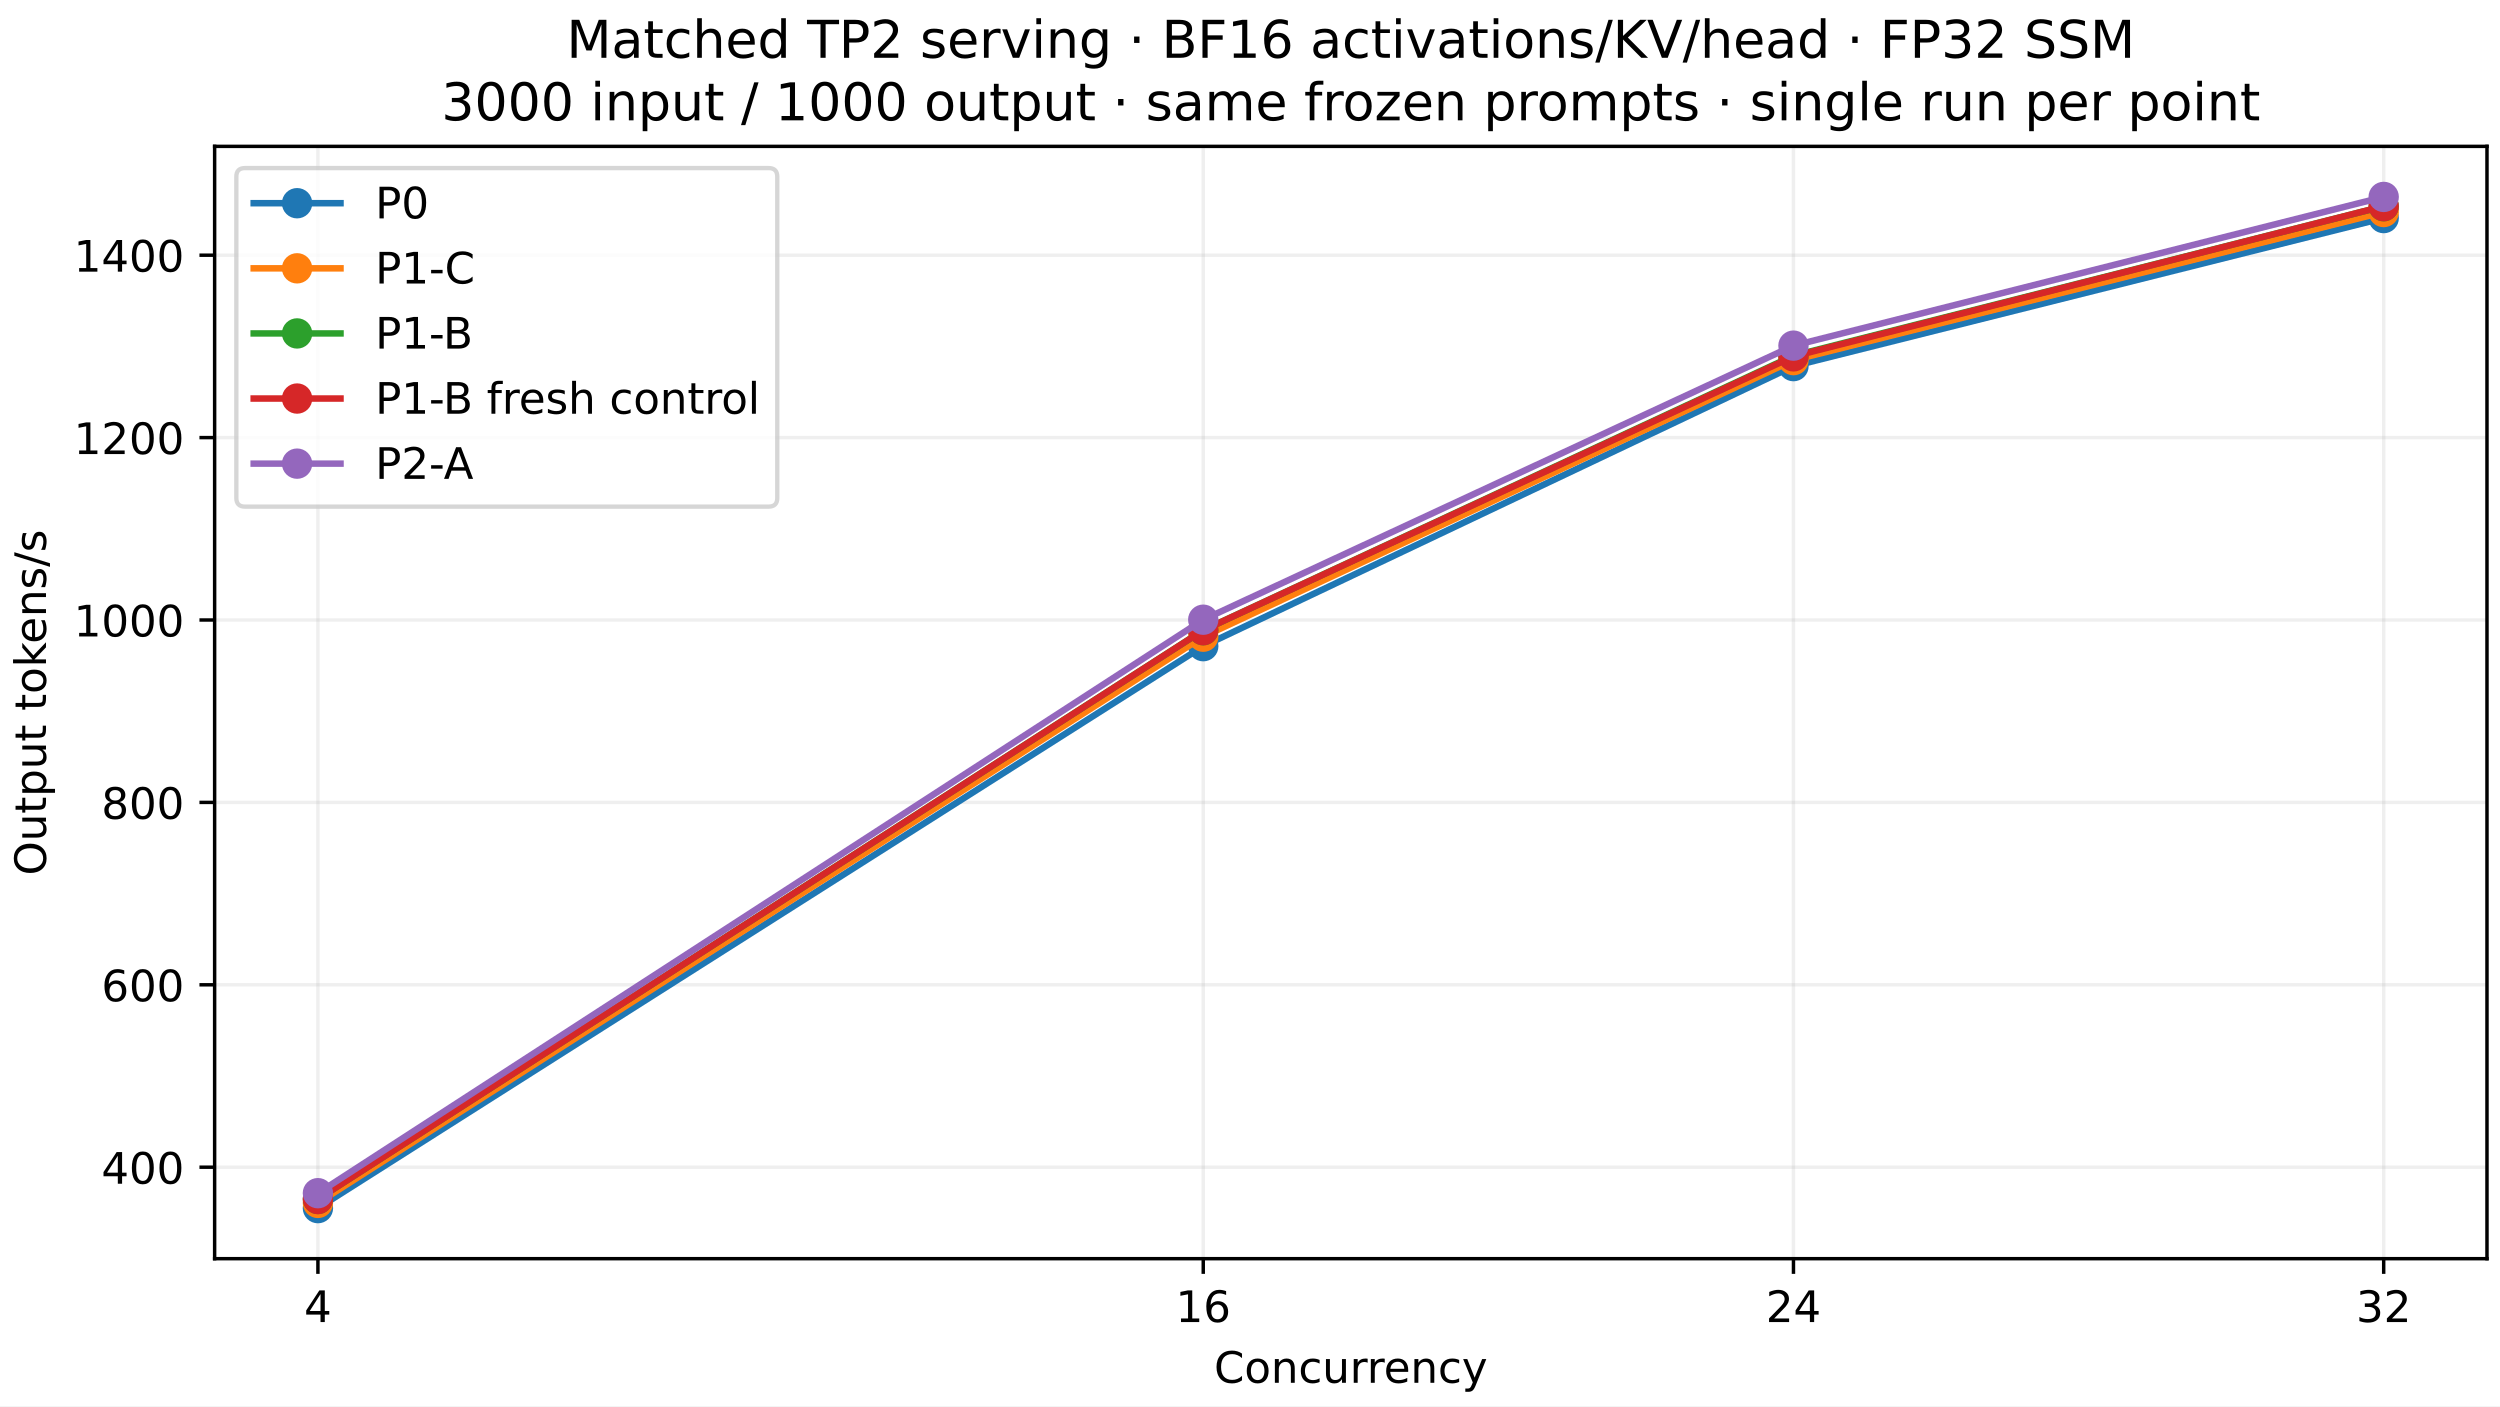
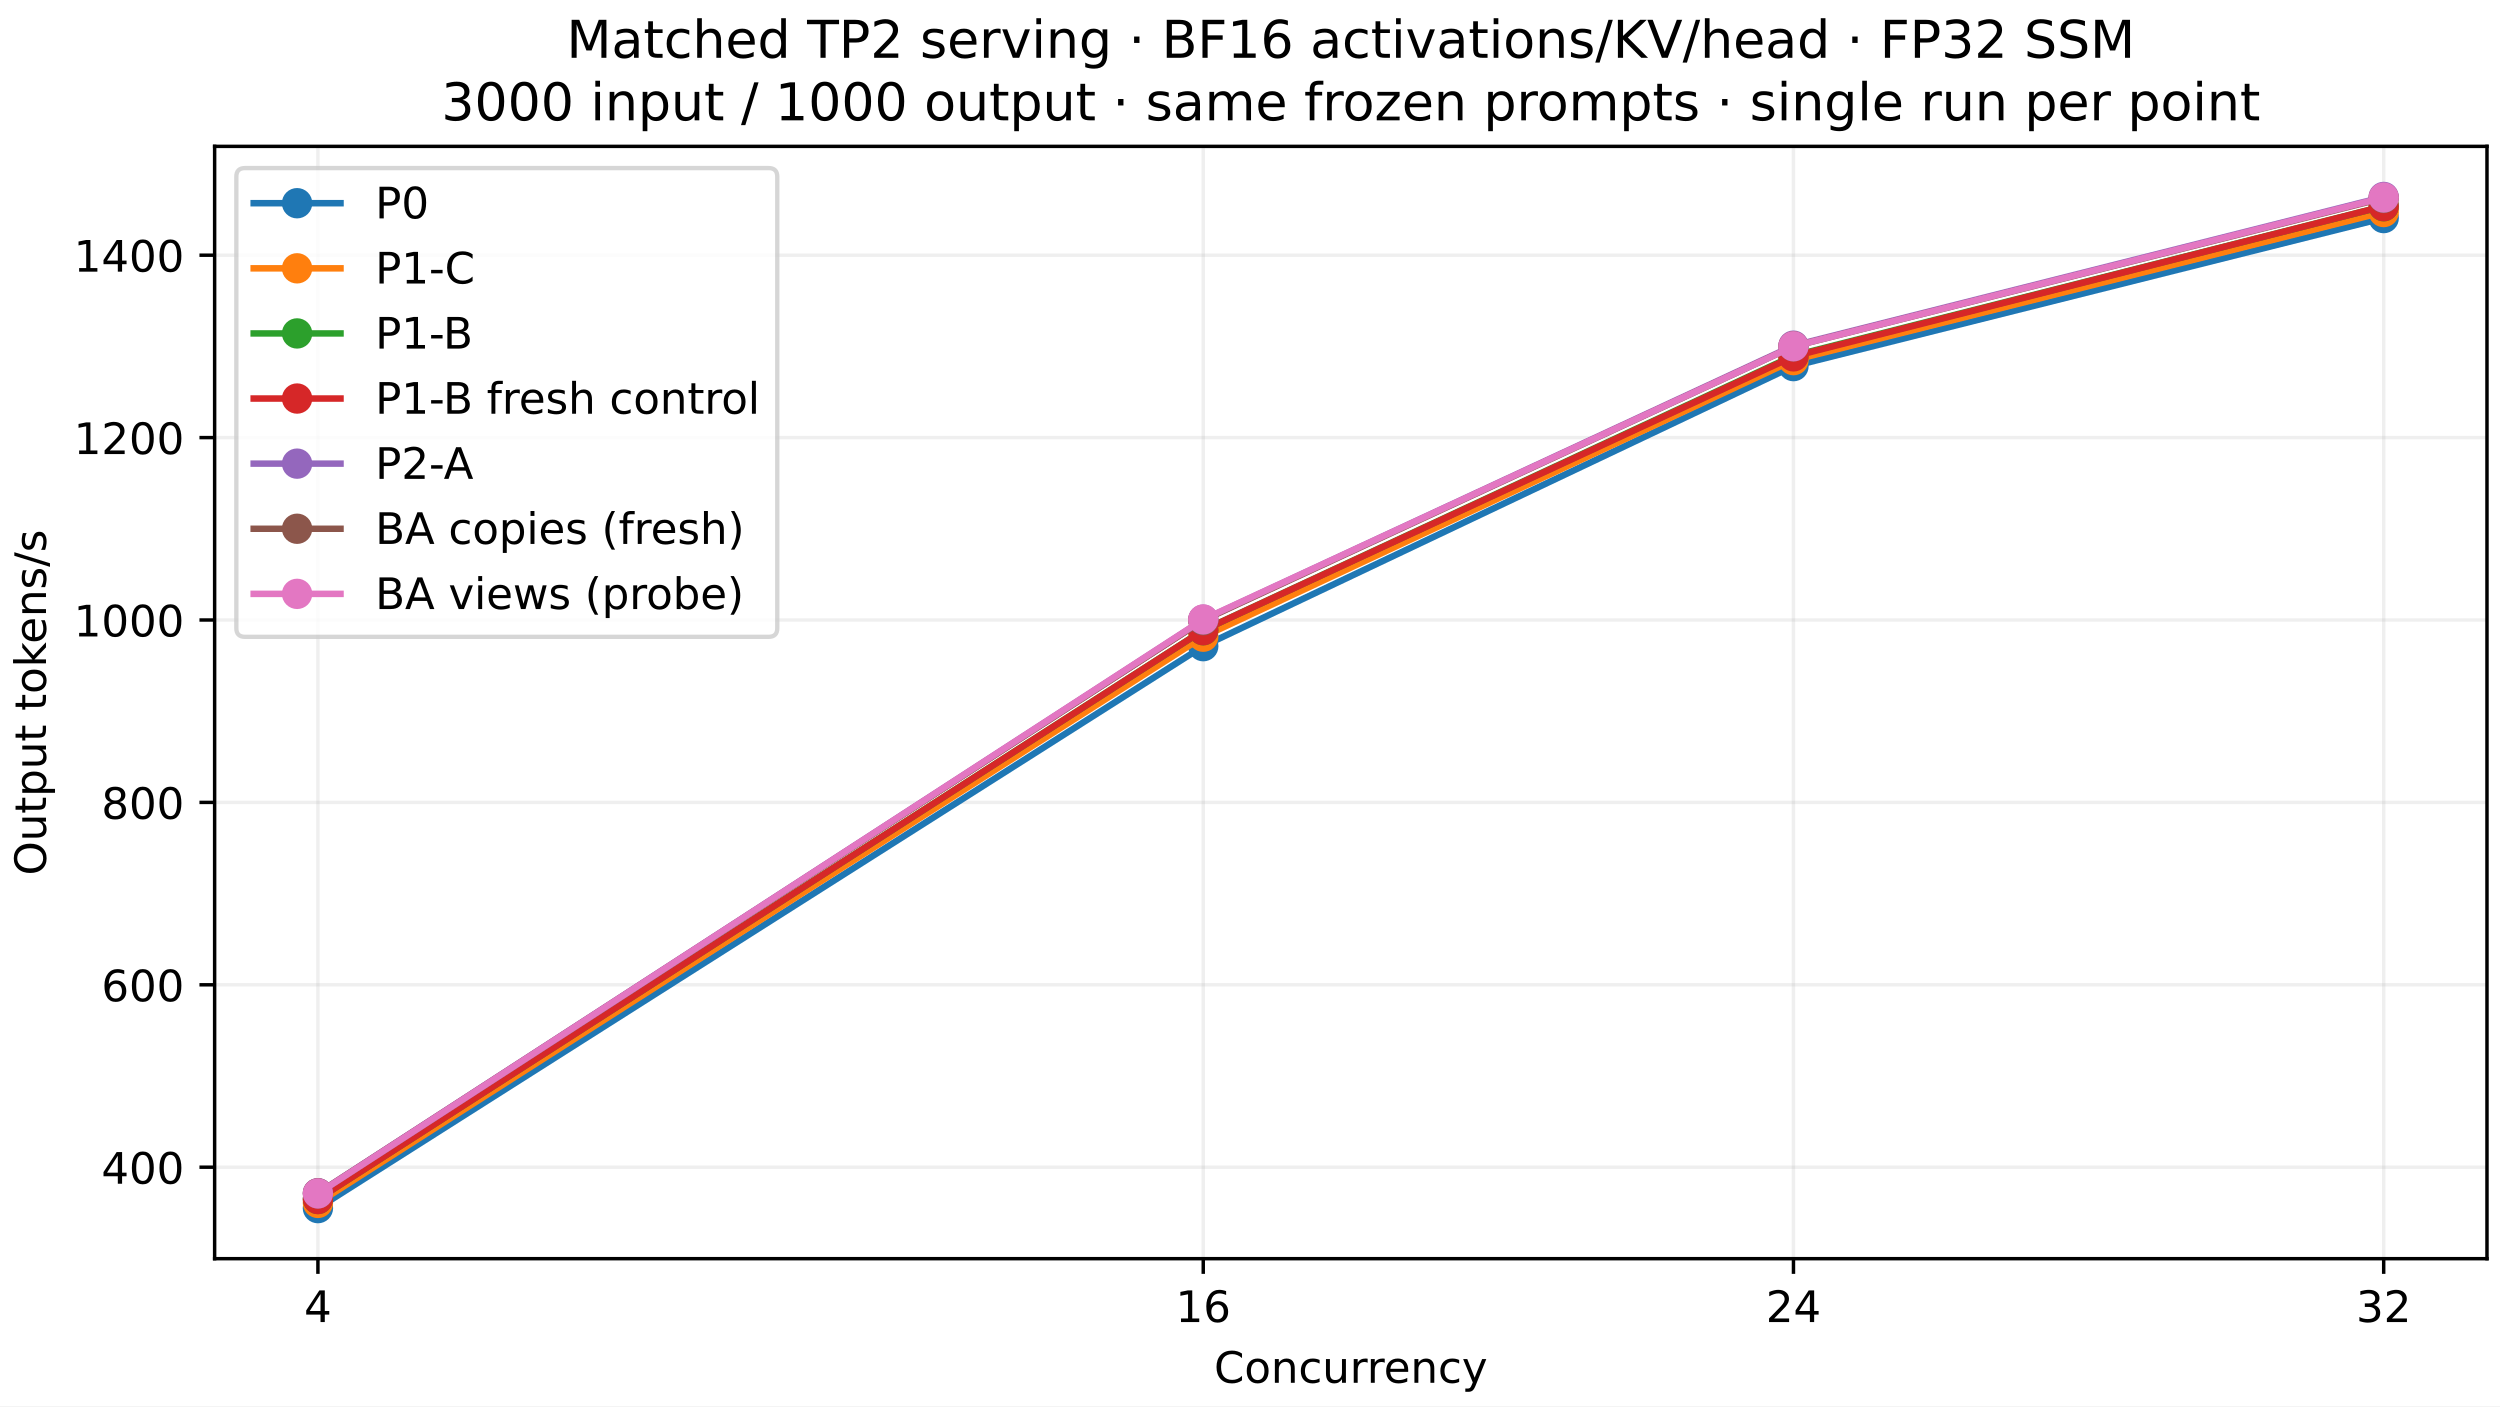
<svg xmlns="http://www.w3.org/2000/svg" xmlns:xlink="http://www.w3.org/1999/xlink" width="576pt" height="324pt" viewBox="0 0 576 324" version="1.1">
  <defs>
    <style type="text/css">*{stroke-linejoin: round; stroke-linecap: butt}</style>
  </defs>
  <g id="figure_1">
    <g id="patch_1">
      <path d="M 0 324 L 576 324 L 576 0 L 0 0 z " style="fill: #ffffff" />
    </g>
    <g id="axes_1">
      <g id="patch_2">
        <path d="M 49.451 290 L 573 290 L 573 33.723 L 49.451 33.723 z " style="fill: #ffffff" />
      </g>
      <g id="matplotlib.axis_1">
        <g id="xtick_1">
          <g id="line2d_1">
            <path d="M 73.249 290 L 73.249 33.723 " clip-path="url(#p108e391bb6)" style="fill: none; stroke: #b0b0b0; stroke-opacity: 0.2; stroke-width: 0.8; stroke-linecap: square" />
          </g>
          <g id="line2d_2">
            <defs>
              <path id="m6849046edf" d="M 0 0 L 0 3.5 " style="stroke: #000000; stroke-width: 0.8" />
            </defs>
            <g>
              <use xlink:href="#m6849046edf" x="73.249" y="290" style="stroke: #000000; stroke-width: 0.8" />
            </g>
          </g>
          <g id="text_1">
            <text style="font-size: 10px; font-family: 'DejaVu Sans', 'Bitstream Vera Sans', 'Computer Modern Sans Serif', 'Lucida Grande', 'Verdana', 'Geneva', 'Lucid', 'Arial', 'Helvetica', 'Avant Garde', sans-serif; text-anchor: middle" x="73.249" y="304.597" transform="rotate(-0 73.24869 304.5974)">4</text>
          </g>
        </g>
        <g id="xtick_2">
          <g id="line2d_3">
            <path d="M 277.229 290 L 277.229 33.723 " clip-path="url(#p108e391bb6)" style="fill: none; stroke: #b0b0b0; stroke-opacity: 0.2; stroke-width: 0.8; stroke-linecap: square" />
          </g>
          <g id="line2d_4">
            <g>
              <use xlink:href="#m6849046edf" x="277.229" y="290" style="stroke: #000000; stroke-width: 0.8" />
            </g>
          </g>
          <g id="text_2">
            <text style="font-size: 10px; font-family: 'DejaVu Sans', 'Bitstream Vera Sans', 'Computer Modern Sans Serif', 'Lucida Grande', 'Verdana', 'Geneva', 'Lucid', 'Arial', 'Helvetica', 'Avant Garde', sans-serif; text-anchor: middle" x="277.229" y="304.597" transform="rotate(-0 277.2287 304.5974)">16</text>
          </g>
        </g>
        <g id="xtick_3">
          <g id="line2d_5">
            <path d="M 413.215 290 L 413.215 33.723 " clip-path="url(#p108e391bb6)" style="fill: none; stroke: #b0b0b0; stroke-opacity: 0.2; stroke-width: 0.8; stroke-linecap: square" />
          </g>
          <g id="line2d_6">
            <g>
              <use xlink:href="#m6849046edf" x="413.215" y="290" style="stroke: #000000; stroke-width: 0.8" />
            </g>
          </g>
          <g id="text_3">
            <text style="font-size: 10px; font-family: 'DejaVu Sans', 'Bitstream Vera Sans', 'Computer Modern Sans Serif', 'Lucida Grande', 'Verdana', 'Geneva', 'Lucid', 'Arial', 'Helvetica', 'Avant Garde', sans-serif; text-anchor: middle" x="413.215" y="304.597" transform="rotate(-0 413.2154 304.5974)">24</text>
          </g>
        </g>
        <g id="xtick_4">
          <g id="line2d_7">
            <path d="M 549.202 290 L 549.202 33.723 " clip-path="url(#p108e391bb6)" style="fill: none; stroke: #b0b0b0; stroke-opacity: 0.2; stroke-width: 0.8; stroke-linecap: square" />
          </g>
          <g id="line2d_8">
            <g>
              <use xlink:href="#m6849046edf" x="549.202" y="290" style="stroke: #000000; stroke-width: 0.8" />
            </g>
          </g>
          <g id="text_4">
            <text style="font-size: 10px; font-family: 'DejaVu Sans', 'Bitstream Vera Sans', 'Computer Modern Sans Serif', 'Lucida Grande', 'Verdana', 'Geneva', 'Lucid', 'Arial', 'Helvetica', 'Avant Garde', sans-serif; text-anchor: middle" x="549.202" y="304.597" transform="rotate(-0 549.2021 304.5974)">32</text>
          </g>
        </g>
        <g id="text_5">
          <text style="font-size: 10px; font-family: 'DejaVu Sans', 'Bitstream Vera Sans', 'Computer Modern Sans Serif', 'Lucida Grande', 'Verdana', 'Geneva', 'Lucid', 'Arial', 'Helvetica', 'Avant Garde', sans-serif; text-anchor: middle" x="311.225" y="318.597" transform="rotate(-0 311.2254 318.5974)">Concurrency</text>
        </g>
      </g>
      <g id="matplotlib.axis_2">
        <g id="ytick_1">
          <g id="line2d_9">
            <path d="M 49.451 268.929 L 573 268.929 " clip-path="url(#p108e391bb6)" style="fill: none; stroke: #b0b0b0; stroke-opacity: 0.2; stroke-width: 0.8; stroke-linecap: square" />
          </g>
          <g id="line2d_10">
            <defs>
              <path id="m40e5101562" d="M 0 0 L -3.5 0 " style="stroke: #000000; stroke-width: 0.8" />
            </defs>
            <g>
              <use xlink:href="#m40e5101562" x="49.451" y="268.929" style="stroke: #000000; stroke-width: 0.8" />
            </g>
          </g>
          <g id="text_6">
            <text style="font-size: 10px; font-family: 'DejaVu Sans', 'Bitstream Vera Sans', 'Computer Modern Sans Serif', 'Lucida Grande', 'Verdana', 'Geneva', 'Lucid', 'Arial', 'Helvetica', 'Avant Garde', sans-serif; text-anchor: end" x="42.451" y="272.728" transform="rotate(-0 42.45102 272.7278)">400</text>
          </g>
        </g>
        <g id="ytick_2">
          <g id="line2d_11">
            <path d="M 49.451 226.901 L 573 226.901 " clip-path="url(#p108e391bb6)" style="fill: none; stroke: #b0b0b0; stroke-opacity: 0.2; stroke-width: 0.8; stroke-linecap: square" />
          </g>
          <g id="line2d_12">
            <g>
              <use xlink:href="#m40e5101562" x="49.451" y="226.901" style="stroke: #000000; stroke-width: 0.8" />
            </g>
          </g>
          <g id="text_7">
            <text style="font-size: 10px; font-family: 'DejaVu Sans', 'Bitstream Vera Sans', 'Computer Modern Sans Serif', 'Lucida Grande', 'Verdana', 'Geneva', 'Lucid', 'Arial', 'Helvetica', 'Avant Garde', sans-serif; text-anchor: end" x="42.451" y="230.7" transform="rotate(-0 42.45102 230.7003)">600</text>
          </g>
        </g>
        <g id="ytick_3">
          <g id="line2d_13">
            <path d="M 49.451 184.874 L 573 184.874 " clip-path="url(#p108e391bb6)" style="fill: none; stroke: #b0b0b0; stroke-opacity: 0.2; stroke-width: 0.8; stroke-linecap: square" />
          </g>
          <g id="line2d_14">
            <g>
              <use xlink:href="#m40e5101562" x="49.451" y="184.874" style="stroke: #000000; stroke-width: 0.8" />
            </g>
          </g>
          <g id="text_8">
            <text style="font-size: 10px; font-family: 'DejaVu Sans', 'Bitstream Vera Sans', 'Computer Modern Sans Serif', 'Lucida Grande', 'Verdana', 'Geneva', 'Lucid', 'Arial', 'Helvetica', 'Avant Garde', sans-serif; text-anchor: end" x="42.451" y="188.673" transform="rotate(-0 42.45102 188.6727)">800</text>
          </g>
        </g>
        <g id="ytick_4">
          <g id="line2d_15">
            <path d="M 49.451 142.846 L 573 142.846 " clip-path="url(#p108e391bb6)" style="fill: none; stroke: #b0b0b0; stroke-opacity: 0.2; stroke-width: 0.8; stroke-linecap: square" />
          </g>
          <g id="line2d_16">
            <g>
              <use xlink:href="#m40e5101562" x="49.451" y="142.846" style="stroke: #000000; stroke-width: 0.8" />
            </g>
          </g>
          <g id="text_9">
            <text style="font-size: 10px; font-family: 'DejaVu Sans', 'Bitstream Vera Sans', 'Computer Modern Sans Serif', 'Lucida Grande', 'Verdana', 'Geneva', 'Lucid', 'Arial', 'Helvetica', 'Avant Garde', sans-serif; text-anchor: end" x="42.451" y="146.645" transform="rotate(-0 42.45102 146.6452)">1000</text>
          </g>
        </g>
        <g id="ytick_5">
          <g id="line2d_17">
            <path d="M 49.451 100.819 L 573 100.819 " clip-path="url(#p108e391bb6)" style="fill: none; stroke: #b0b0b0; stroke-opacity: 0.2; stroke-width: 0.8; stroke-linecap: square" />
          </g>
          <g id="line2d_18">
            <g>
              <use xlink:href="#m40e5101562" x="49.451" y="100.819" style="stroke: #000000; stroke-width: 0.8" />
            </g>
          </g>
          <g id="text_10">
            <text style="font-size: 10px; font-family: 'DejaVu Sans', 'Bitstream Vera Sans', 'Computer Modern Sans Serif', 'Lucida Grande', 'Verdana', 'Geneva', 'Lucid', 'Arial', 'Helvetica', 'Avant Garde', sans-serif; text-anchor: end" x="42.451" y="104.618" transform="rotate(-0 42.45102 104.6177)">1200</text>
          </g>
        </g>
        <g id="ytick_6">
          <g id="line2d_19">
            <path d="M 49.451 58.791 L 573 58.791 " clip-path="url(#p108e391bb6)" style="fill: none; stroke: #b0b0b0; stroke-opacity: 0.2; stroke-width: 0.8; stroke-linecap: square" />
          </g>
          <g id="line2d_20">
            <g>
              <use xlink:href="#m40e5101562" x="49.451" y="58.791" style="stroke: #000000; stroke-width: 0.8" />
            </g>
          </g>
          <g id="text_11">
            <text style="font-size: 10px; font-family: 'DejaVu Sans', 'Bitstream Vera Sans', 'Computer Modern Sans Serif', 'Lucida Grande', 'Verdana', 'Geneva', 'Lucid', 'Arial', 'Helvetica', 'Avant Garde', sans-serif; text-anchor: end" x="42.451" y="62.59" transform="rotate(-0 42.45102 62.59015)">1400</text>
          </g>
        </g>
        <g id="text_12">
          <text style="font-size: 10px; font-family: 'DejaVu Sans', 'Bitstream Vera Sans', 'Computer Modern Sans Serif', 'Lucida Grande', 'Verdana', 'Geneva', 'Lucid', 'Arial', 'Helvetica', 'Avant Garde', sans-serif; text-anchor: middle" x="10.599" y="161.861" transform="rotate(-90 10.59868 161.8613)">Output tokens/s</text>
        </g>
      </g>
      <g id="line2d_21">
        <path d="M 73.249 278.351 L 277.229 148.881 L 413.215 84.356 L 549.202 50.245 " clip-path="url(#p108e391bb6)" style="fill: none; stroke: #1f77b4; stroke-width: 1.5; stroke-linecap: square" />
        <defs>
          <path id="m03bbec41d8" d="M 0 3 C 0.796 3 1.559 2.684 2.121 2.121 C 2.684 1.559 3 0.796 3 0 C 3 -0.796 2.684 -1.559 2.121 -2.121 C 1.559 -2.684 0.796 -3 0 -3 C -0.796 -3 -1.559 -2.684 -2.121 -2.121 C -2.684 -1.559 -3 -0.796 -3 0 C -3 0.796 -2.684 1.559 -2.121 2.121 C -1.559 2.684 -0.796 3 0 3 z " style="stroke: #1f77b4" />
        </defs>
        <g clip-path="url(#p108e391bb6)">
          <use xlink:href="#m03bbec41d8" x="73.249" y="278.351" style="fill: #1f77b4; stroke: #1f77b4" />
          <use xlink:href="#m03bbec41d8" x="277.229" y="148.881" style="fill: #1f77b4; stroke: #1f77b4" />
          <use xlink:href="#m03bbec41d8" x="413.215" y="84.356" style="fill: #1f77b4; stroke: #1f77b4" />
          <use xlink:href="#m03bbec41d8" x="549.202" y="50.245" style="fill: #1f77b4; stroke: #1f77b4" />
        </g>
      </g>
      <g id="line2d_22">
        <path d="M 73.249 277.153 L 277.229 146.696 L 413.215 82.977 L 549.202 48.855 " clip-path="url(#p108e391bb6)" style="fill: none; stroke: #ff7f0e; stroke-width: 1.5; stroke-linecap: square" />
        <defs>
          <path id="m2a84061dd0" d="M 0 3 C 0.796 3 1.559 2.684 2.121 2.121 C 2.684 1.559 3 0.796 3 0 C 3 -0.796 2.684 -1.559 2.121 -2.121 C 1.559 -2.684 0.796 -3 0 -3 C -0.796 -3 -1.559 -2.684 -2.121 -2.121 C -2.684 -1.559 -3 -0.796 -3 0 C -3 0.796 -2.684 1.559 -2.121 2.121 C -1.559 2.684 -0.796 3 0 3 z " style="stroke: #ff7f0e" />
        </defs>
        <g clip-path="url(#p108e391bb6)">
          <use xlink:href="#m2a84061dd0" x="73.249" y="277.153" style="fill: #ff7f0e; stroke: #ff7f0e" />
          <use xlink:href="#m2a84061dd0" x="277.229" y="146.696" style="fill: #ff7f0e; stroke: #ff7f0e" />
          <use xlink:href="#m2a84061dd0" x="413.215" y="82.977" style="fill: #ff7f0e; stroke: #ff7f0e" />
          <use xlink:href="#m2a84061dd0" x="549.202" y="48.855" style="fill: #ff7f0e; stroke: #ff7f0e" />
        </g>
      </g>
      <g id="line2d_23">
        <path d="M 73.249 276.246 L 277.229 145.199 L 413.215 81.946 L 549.202 47.519 " clip-path="url(#p108e391bb6)" style="fill: none; stroke: #2ca02c; stroke-width: 1.5; stroke-linecap: square" />
        <defs>
          <path id="m823c3685cb" d="M 0 3 C 0.796 3 1.559 2.684 2.121 2.121 C 2.684 1.559 3 0.796 3 0 C 3 -0.796 2.684 -1.559 2.121 -2.121 C 1.559 -2.684 0.796 -3 0 -3 C -0.796 -3 -1.559 -2.684 -2.121 -2.121 C -2.684 -1.559 -3 -0.796 -3 0 C -3 0.796 -2.684 1.559 -2.121 2.121 C -1.559 2.684 -0.796 3 0 3 z " style="stroke: #2ca02c" />
        </defs>
        <g clip-path="url(#p108e391bb6)">
          <use xlink:href="#m823c3685cb" x="73.249" y="276.246" style="fill: #2ca02c; stroke: #2ca02c" />
          <use xlink:href="#m823c3685cb" x="277.229" y="145.199" style="fill: #2ca02c; stroke: #2ca02c" />
          <use xlink:href="#m823c3685cb" x="413.215" y="81.946" style="fill: #2ca02c; stroke: #2ca02c" />
          <use xlink:href="#m823c3685cb" x="549.202" y="47.519" style="fill: #2ca02c; stroke: #2ca02c" />
        </g>
      </g>
      <g id="line2d_24">
        <path d="M 73.249 276.274 L 277.229 145.212 L 413.215 82.111 L 549.202 47.508 " clip-path="url(#p108e391bb6)" style="fill: none; stroke: #d62728; stroke-width: 1.5; stroke-linecap: square" />
        <defs>
          <path id="mad27b71743" d="M 0 3 C 0.796 3 1.559 2.684 2.121 2.121 C 2.684 1.559 3 0.796 3 0 C 3 -0.796 2.684 -1.559 2.121 -2.121 C 1.559 -2.684 0.796 -3 0 -3 C -0.796 -3 -1.559 -2.684 -2.121 -2.121 C -2.684 -1.559 -3 -0.796 -3 0 C -3 0.796 -2.684 1.559 -2.121 2.121 C -1.559 2.684 -0.796 3 0 3 z " style="stroke: #d62728" />
        </defs>
        <g clip-path="url(#p108e391bb6)">
          <use xlink:href="#mad27b71743" x="73.249" y="276.274" style="fill: #d62728; stroke: #d62728" />
          <use xlink:href="#mad27b71743" x="277.229" y="145.212" style="fill: #d62728; stroke: #d62728" />
          <use xlink:href="#mad27b71743" x="413.215" y="82.111" style="fill: #d62728; stroke: #d62728" />
          <use xlink:href="#mad27b71743" x="549.202" y="47.508" style="fill: #d62728; stroke: #d62728" />
        </g>
      </g>
      <g id="line2d_25">
        <path d="M 73.249 274.909 L 277.229 142.78 L 413.215 79.635 L 549.202 45.372 " clip-path="url(#p108e391bb6)" style="fill: none; stroke: #9467bd; stroke-width: 1.5; stroke-linecap: square" />
        <defs>
          <path id="mbfa2d5876c" d="M 0 3 C 0.796 3 1.559 2.684 2.121 2.121 C 2.684 1.559 3 0.796 3 0 C 3 -0.796 2.684 -1.559 2.121 -2.121 C 1.559 -2.684 0.796 -3 0 -3 C -0.796 -3 -1.559 -2.684 -2.121 -2.121 C -2.684 -1.559 -3 -0.796 -3 0 C -3 0.796 -2.684 1.559 -2.121 2.121 C -1.559 2.684 -0.796 3 0 3 z " style="stroke: #9467bd" />
        </defs>
        <g clip-path="url(#p108e391bb6)">
          <use xlink:href="#mbfa2d5876c" x="73.249" y="274.909" style="fill: #9467bd; stroke: #9467bd" />
          <use xlink:href="#mbfa2d5876c" x="277.229" y="142.78" style="fill: #9467bd; stroke: #9467bd" />
          <use xlink:href="#mbfa2d5876c" x="413.215" y="79.635" style="fill: #9467bd; stroke: #9467bd" />
          <use xlink:href="#mbfa2d5876c" x="549.202" y="45.372" style="fill: #9467bd; stroke: #9467bd" />
        </g>
      </g>
+       <g id="line2d_26">
+         <path d="M 73.249 274.941 L 277.229 142.905 L 413.215 79.799 L 549.202 45.639 " clip-path="url(#p108e391bb6)" style="fill: none; stroke: #8c564b; stroke-width: 1.5; stroke-linecap: square" />
+         <defs>
+           <path id="m8828fe2f72" d="M 0 3 C 0.796 3 1.559 2.684 2.121 2.121 C 2.684 1.559 3 0.796 3 0 C 3 -0.796 2.684 -1.559 2.121 -2.121 C 1.559 -2.684 0.796 -3 0 -3 C -0.796 -3 -1.559 -2.684 -2.121 -2.121 C -2.684 -1.559 -3 -0.796 -3 0 C -3 0.796 -2.684 1.559 -2.121 2.121 C -1.559 2.684 -0.796 3 0 3 z " style="stroke: #8c564b" />
+         </defs>
+         <g clip-path="url(#p108e391bb6)">
+           <use xlink:href="#m8828fe2f72" x="73.249" y="274.941" style="fill: #8c564b; stroke: #8c564b" />
+           <use xlink:href="#m8828fe2f72" x="277.229" y="142.905" style="fill: #8c564b; stroke: #8c564b" />
+           <use xlink:href="#m8828fe2f72" x="413.215" y="79.799" style="fill: #8c564b; stroke: #8c564b" />
+           <use xlink:href="#m8828fe2f72" x="549.202" y="45.639" style="fill: #8c564b; stroke: #8c564b" />
+         </g>
+       </g>
+       <g id="line2d_27">
+         <path d="M 73.249 274.967 L 277.229 142.721 L 413.215 79.786 L 549.202 45.516 " clip-path="url(#p108e391bb6)" style="fill: none; stroke: #e377c2; stroke-width: 1.5; stroke-linecap: square" />
+         <defs>
+           <path id="m28324a21c3" d="M 0 3 C 0.796 3 1.559 2.684 2.121 2.121 C 2.684 1.559 3 0.796 3 0 C 3 -0.796 2.684 -1.559 2.121 -2.121 C 1.559 -2.684 0.796 -3 0 -3 C -0.796 -3 -1.559 -2.684 -2.121 -2.121 C -2.684 -1.559 -3 -0.796 -3 0 C -3 0.796 -2.684 1.559 -2.121 2.121 C -1.559 2.684 -0.796 3 0 3 z " style="stroke: #e377c2" />
+         </defs>
+         <g clip-path="url(#p108e391bb6)">
+           <use xlink:href="#m28324a21c3" x="73.249" y="274.967" style="fill: #e377c2; stroke: #e377c2" />
+           <use xlink:href="#m28324a21c3" x="277.229" y="142.721" style="fill: #e377c2; stroke: #e377c2" />
+           <use xlink:href="#m28324a21c3" x="413.215" y="79.786" style="fill: #e377c2; stroke: #e377c2" />
+           <use xlink:href="#m28324a21c3" x="549.202" y="45.516" style="fill: #e377c2; stroke: #e377c2" />
+         </g>
+       </g>
      <g id="patch_3">
        <path d="M 49.451 290 L 49.451 33.723 " style="fill: none; stroke: #000000; stroke-width: 0.8; stroke-linejoin: miter; stroke-linecap: square" />
      </g>
      <g id="patch_4">
        <path d="M 573 290 L 573 33.723 " style="fill: none; stroke: #000000; stroke-width: 0.8; stroke-linejoin: miter; stroke-linecap: square" />
      </g>
      <g id="patch_5">
        <path d="M 49.451 290 L 573 290 " style="fill: none; stroke: #000000; stroke-width: 0.8; stroke-linejoin: miter; stroke-linecap: square" />
      </g>
      <g id="patch_6">
        <path d="M 49.451 33.723 L 573 33.723 " style="fill: none; stroke: #000000; stroke-width: 0.8; stroke-linejoin: miter; stroke-linecap: square" />
      </g>
      <g id="text_13">
        <text style="font-size: 12px; font-family: 'DejaVu Sans', 'Bitstream Vera Sans', 'Computer Modern Sans Serif', 'Lucida Grande', 'Verdana', 'Geneva', 'Lucid', 'Arial', 'Helvetica', 'Avant Garde', sans-serif" transform="translate(130.5298 13.31954)">Matched TP2 serving · BF16 activations/KV/head · FP32 SSM</text>
        <text style="font-size: 12px; font-family: 'DejaVu Sans', 'Bitstream Vera Sans', 'Computer Modern Sans Serif', 'Lucida Grande', 'Verdana', 'Geneva', 'Lucid', 'Arial', 'Helvetica', 'Avant Garde', sans-serif" transform="translate(101.6885 27.72282)">3000 input / 1000 output · same frozen prompts · single run per point</text>
      </g>
      <g id="legend_1">
        <g id="patch_7">
-           <path d="M 56.451 116.727 L 177.085 116.727 Q 179.085 116.727 179.085 114.727 L 179.085 40.723 Q 179.085 38.723 177.085 38.723 L 56.451 38.723 Q 54.451 38.723 54.451 40.723 L 54.451 114.727 Q 54.451 116.727 56.451 116.727 z " style="fill: #ffffff; opacity: 0.8; stroke: #cccccc; stroke-linejoin: miter" />
-         </g>
-         <g id="line2d_26">
+           <path d="M 56.451 146.728 L 177.085 146.728 Q 179.085 146.728 179.085 144.728 L 179.085 40.723 Q 179.085 38.723 177.085 38.723 L 56.451 38.723 Q 54.451 38.723 54.451 40.723 L 54.451 144.728 Q 54.451 146.728 56.451 146.728 z " style="fill: #ffffff; opacity: 0.8; stroke: #cccccc; stroke-linejoin: miter" />
+         </g>
+         <g id="line2d_28">
          <path d="M 58.451 46.821 L 68.451 46.821 L 78.451 46.821 " style="fill: none; stroke: #1f77b4; stroke-width: 1.5; stroke-linecap: square" />
          <g>
            <use xlink:href="#m03bbec41d8" x="68.451" y="46.821" style="fill: #1f77b4; stroke: #1f77b4" />
          </g>
        </g>
        <g id="text_14">
          <text style="font-size: 10px; font-family: 'DejaVu Sans', 'Bitstream Vera Sans', 'Computer Modern Sans Serif', 'Lucida Grande', 'Verdana', 'Geneva', 'Lucid', 'Arial', 'Helvetica', 'Avant Garde', sans-serif; text-anchor: start" x="86.451" y="50.321" transform="rotate(-0 86.45102 50.32126)">P0</text>
        </g>
-         <g id="line2d_27">
+         <g id="line2d_29">
          <path d="M 58.451 61.822 L 68.451 61.822 L 78.451 61.822 " style="fill: none; stroke: #ff7f0e; stroke-width: 1.5; stroke-linecap: square" />
          <g>
            <use xlink:href="#m2a84061dd0" x="68.451" y="61.822" style="fill: #ff7f0e; stroke: #ff7f0e" />
          </g>
        </g>
        <g id="text_15">
          <text style="font-size: 10px; font-family: 'DejaVu Sans', 'Bitstream Vera Sans', 'Computer Modern Sans Serif', 'Lucida Grande', 'Verdana', 'Geneva', 'Lucid', 'Arial', 'Helvetica', 'Avant Garde', sans-serif; text-anchor: start" x="86.451" y="65.322" transform="rotate(-0 86.45102 65.32204)">P1-C</text>
        </g>
-         <g id="line2d_28">
+         <g id="line2d_30">
          <path d="M 58.451 76.823 L 68.451 76.823 L 78.451 76.823 " style="fill: none; stroke: #2ca02c; stroke-width: 1.5; stroke-linecap: square" />
          <g>
            <use xlink:href="#m823c3685cb" x="68.451" y="76.823" style="fill: #2ca02c; stroke: #2ca02c" />
          </g>
        </g>
        <g id="text_16">
          <text style="font-size: 10px; font-family: 'DejaVu Sans', 'Bitstream Vera Sans', 'Computer Modern Sans Serif', 'Lucida Grande', 'Verdana', 'Geneva', 'Lucid', 'Arial', 'Helvetica', 'Avant Garde', sans-serif; text-anchor: start" x="86.451" y="80.323" transform="rotate(-0 86.45102 80.32282)">P1-B</text>
        </g>
-         <g id="line2d_29">
+         <g id="line2d_31">
          <path d="M 58.451 91.824 L 68.451 91.824 L 78.451 91.824 " style="fill: none; stroke: #d62728; stroke-width: 1.5; stroke-linecap: square" />
          <g>
            <use xlink:href="#mad27b71743" x="68.451" y="91.824" style="fill: #d62728; stroke: #d62728" />
          </g>
        </g>
        <g id="text_17">
          <text style="font-size: 10px; font-family: 'DejaVu Sans', 'Bitstream Vera Sans', 'Computer Modern Sans Serif', 'Lucida Grande', 'Verdana', 'Geneva', 'Lucid', 'Arial', 'Helvetica', 'Avant Garde', sans-serif; text-anchor: start" x="86.451" y="95.324" transform="rotate(-0 86.45102 95.3236)">P1-B fresh control</text>
        </g>
-         <g id="line2d_30">
+         <g id="line2d_32">
          <path d="M 58.451 106.824 L 68.451 106.824 L 78.451 106.824 " style="fill: none; stroke: #9467bd; stroke-width: 1.5; stroke-linecap: square" />
          <g>
            <use xlink:href="#mbfa2d5876c" x="68.451" y="106.824" style="fill: #9467bd; stroke: #9467bd" />
          </g>
        </g>
        <g id="text_18">
          <text style="font-size: 10px; font-family: 'DejaVu Sans', 'Bitstream Vera Sans', 'Computer Modern Sans Serif', 'Lucida Grande', 'Verdana', 'Geneva', 'Lucid', 'Arial', 'Helvetica', 'Avant Garde', sans-serif; text-anchor: start" x="86.451" y="110.324" transform="rotate(-0 86.45102 110.3244)">P2-A</text>
+         </g>
+         <g id="line2d_33">
+           <path d="M 58.451 121.825 L 68.451 121.825 L 78.451 121.825 " style="fill: none; stroke: #8c564b; stroke-width: 1.5; stroke-linecap: square" />
+           <g>
+             <use xlink:href="#m8828fe2f72" x="68.451" y="121.825" style="fill: #8c564b; stroke: #8c564b" />
+           </g>
+         </g>
+         <g id="text_19">
+           <text style="font-size: 10px; font-family: 'DejaVu Sans', 'Bitstream Vera Sans', 'Computer Modern Sans Serif', 'Lucida Grande', 'Verdana', 'Geneva', 'Lucid', 'Arial', 'Helvetica', 'Avant Garde', sans-serif; text-anchor: start" x="86.451" y="125.325" transform="rotate(-0 86.45102 125.3252)">BA copies (fresh)</text>
+         </g>
+         <g id="line2d_34">
+           <path d="M 58.451 136.826 L 68.451 136.826 L 78.451 136.826 " style="fill: none; stroke: #e377c2; stroke-width: 1.5; stroke-linecap: square" />
+           <g>
+             <use xlink:href="#m28324a21c3" x="68.451" y="136.826" style="fill: #e377c2; stroke: #e377c2" />
+           </g>
+         </g>
+         <g id="text_20">
+           <text style="font-size: 10px; font-family: 'DejaVu Sans', 'Bitstream Vera Sans', 'Computer Modern Sans Serif', 'Lucida Grande', 'Verdana', 'Geneva', 'Lucid', 'Arial', 'Helvetica', 'Avant Garde', sans-serif; text-anchor: start" x="86.451" y="140.326" transform="rotate(-0 86.45102 140.3259)">BA views (probe)</text>
        </g>
      </g>
    </g>
  </g>
  <defs>
    <clipPath id="p108e391bb6">
      <rect x="49.451" y="33.723" width="523.549" height="256.277" />
    </clipPath>
  </defs>
</svg>
